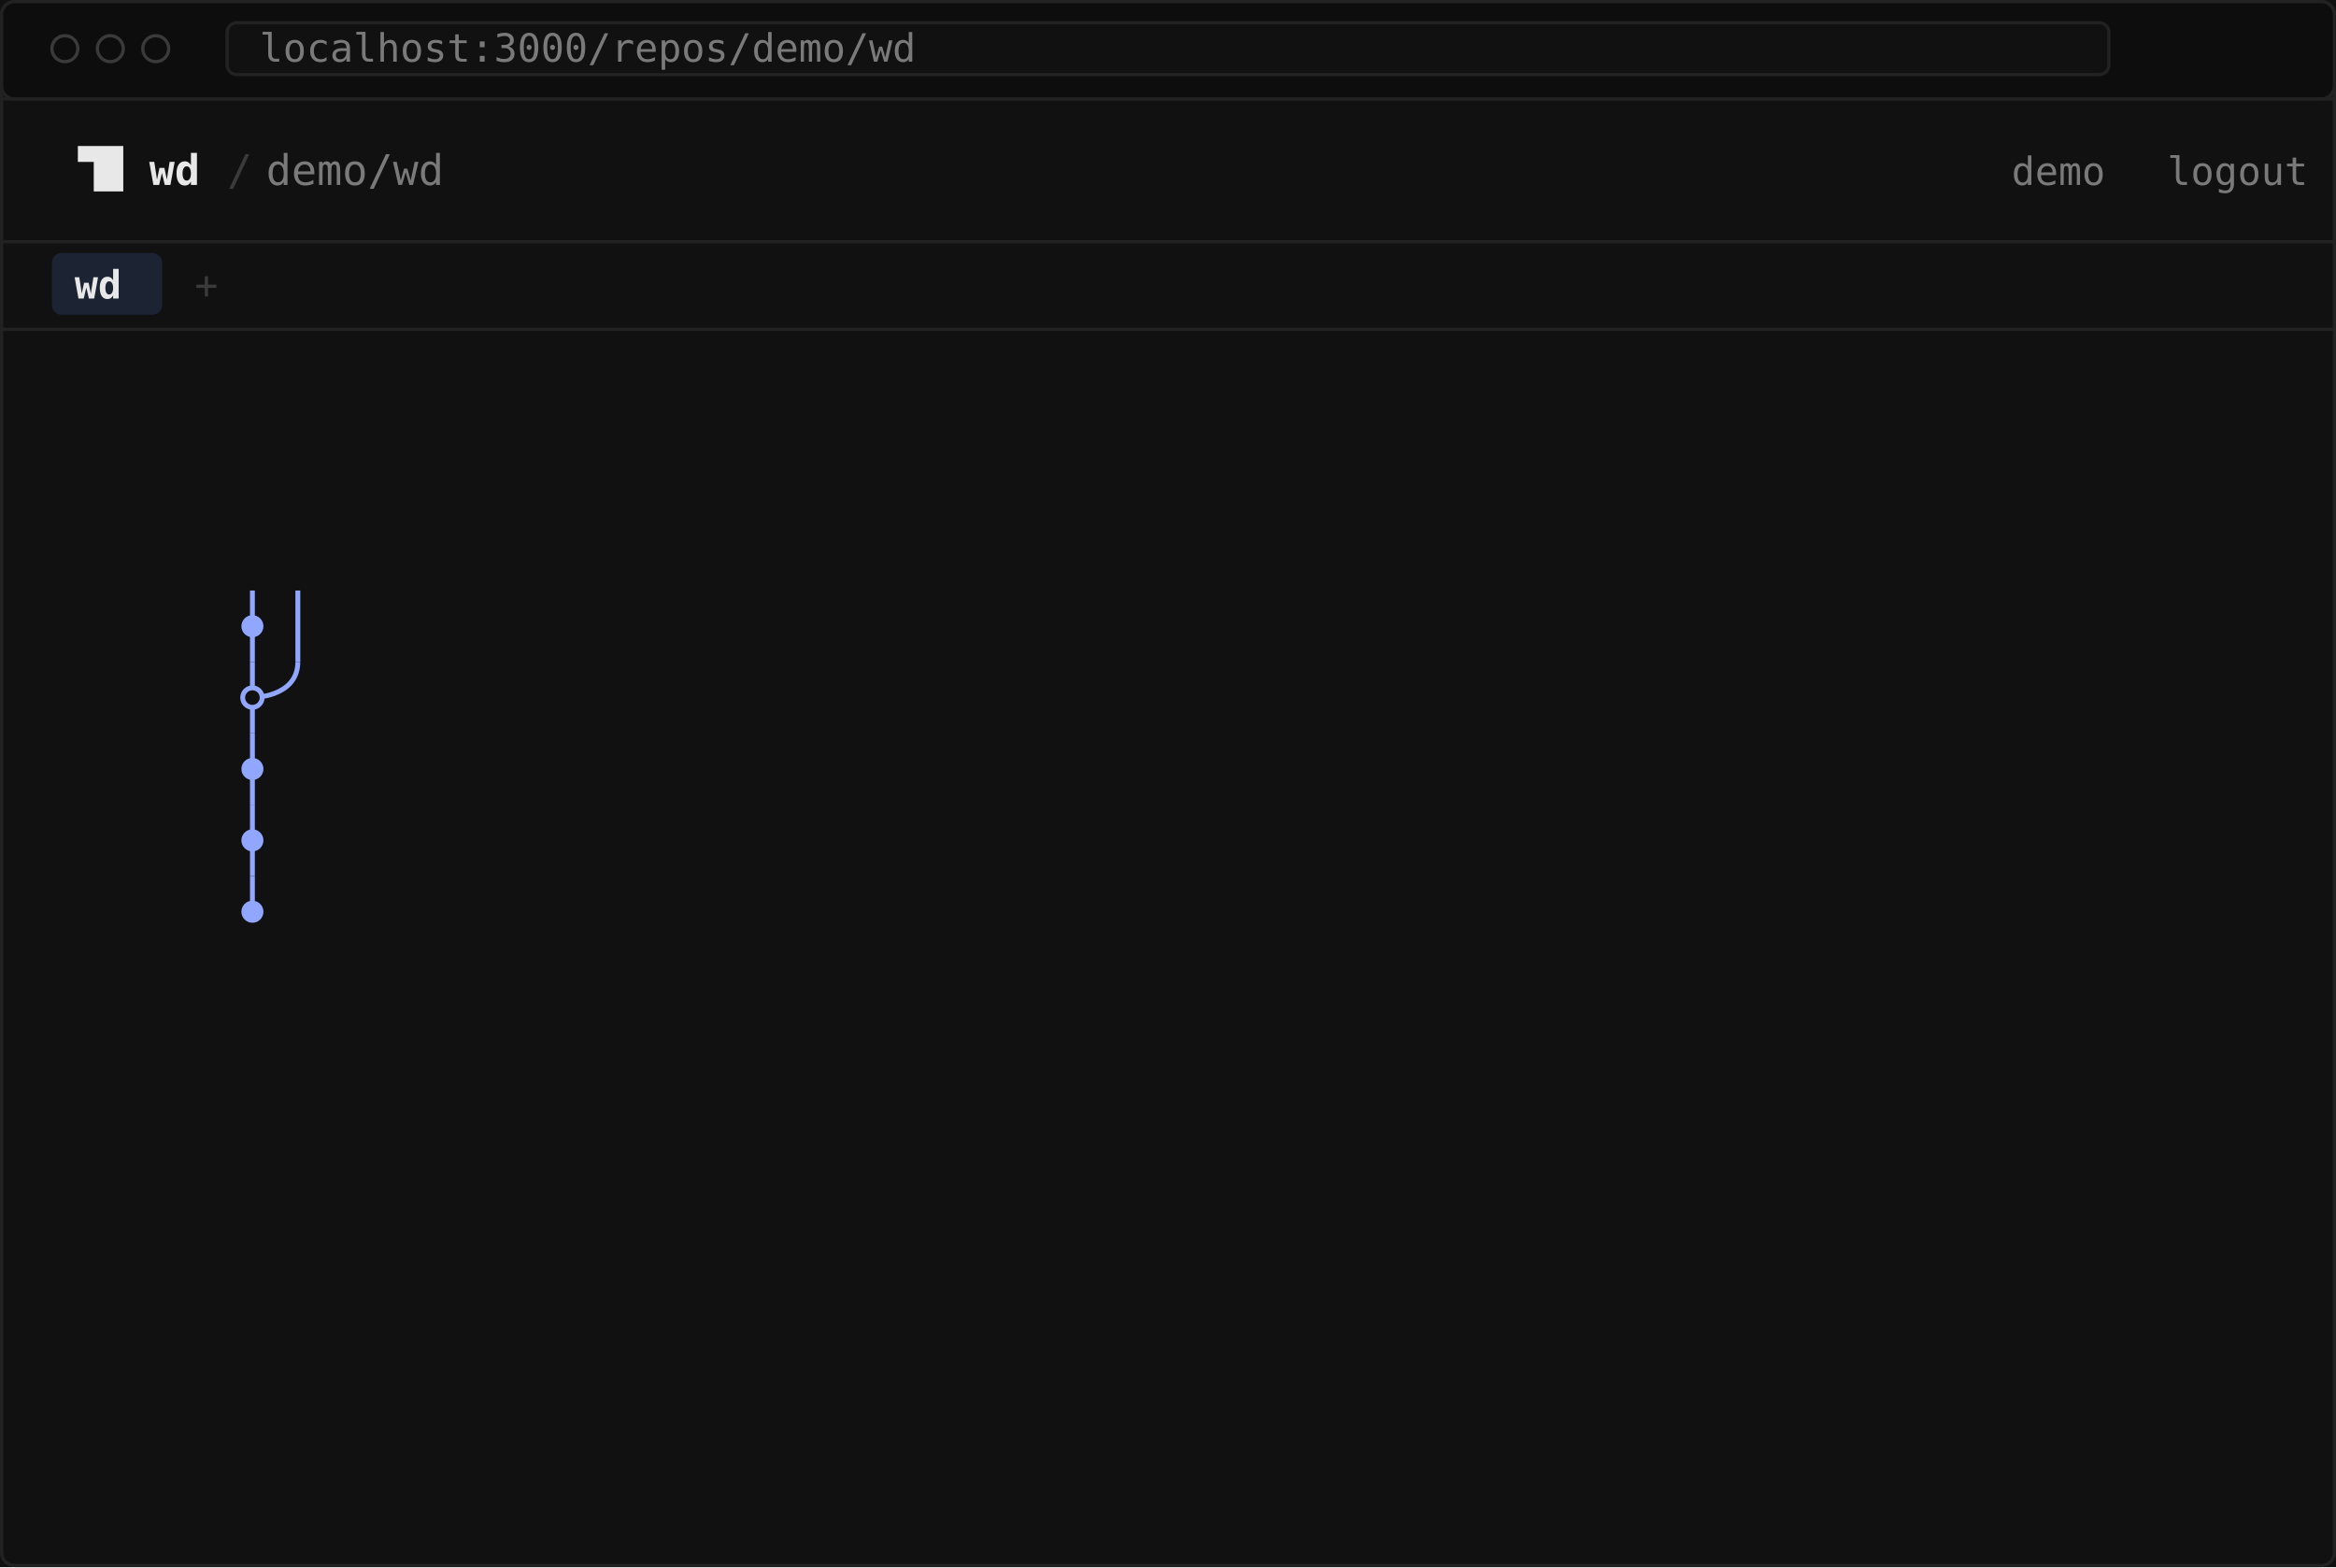
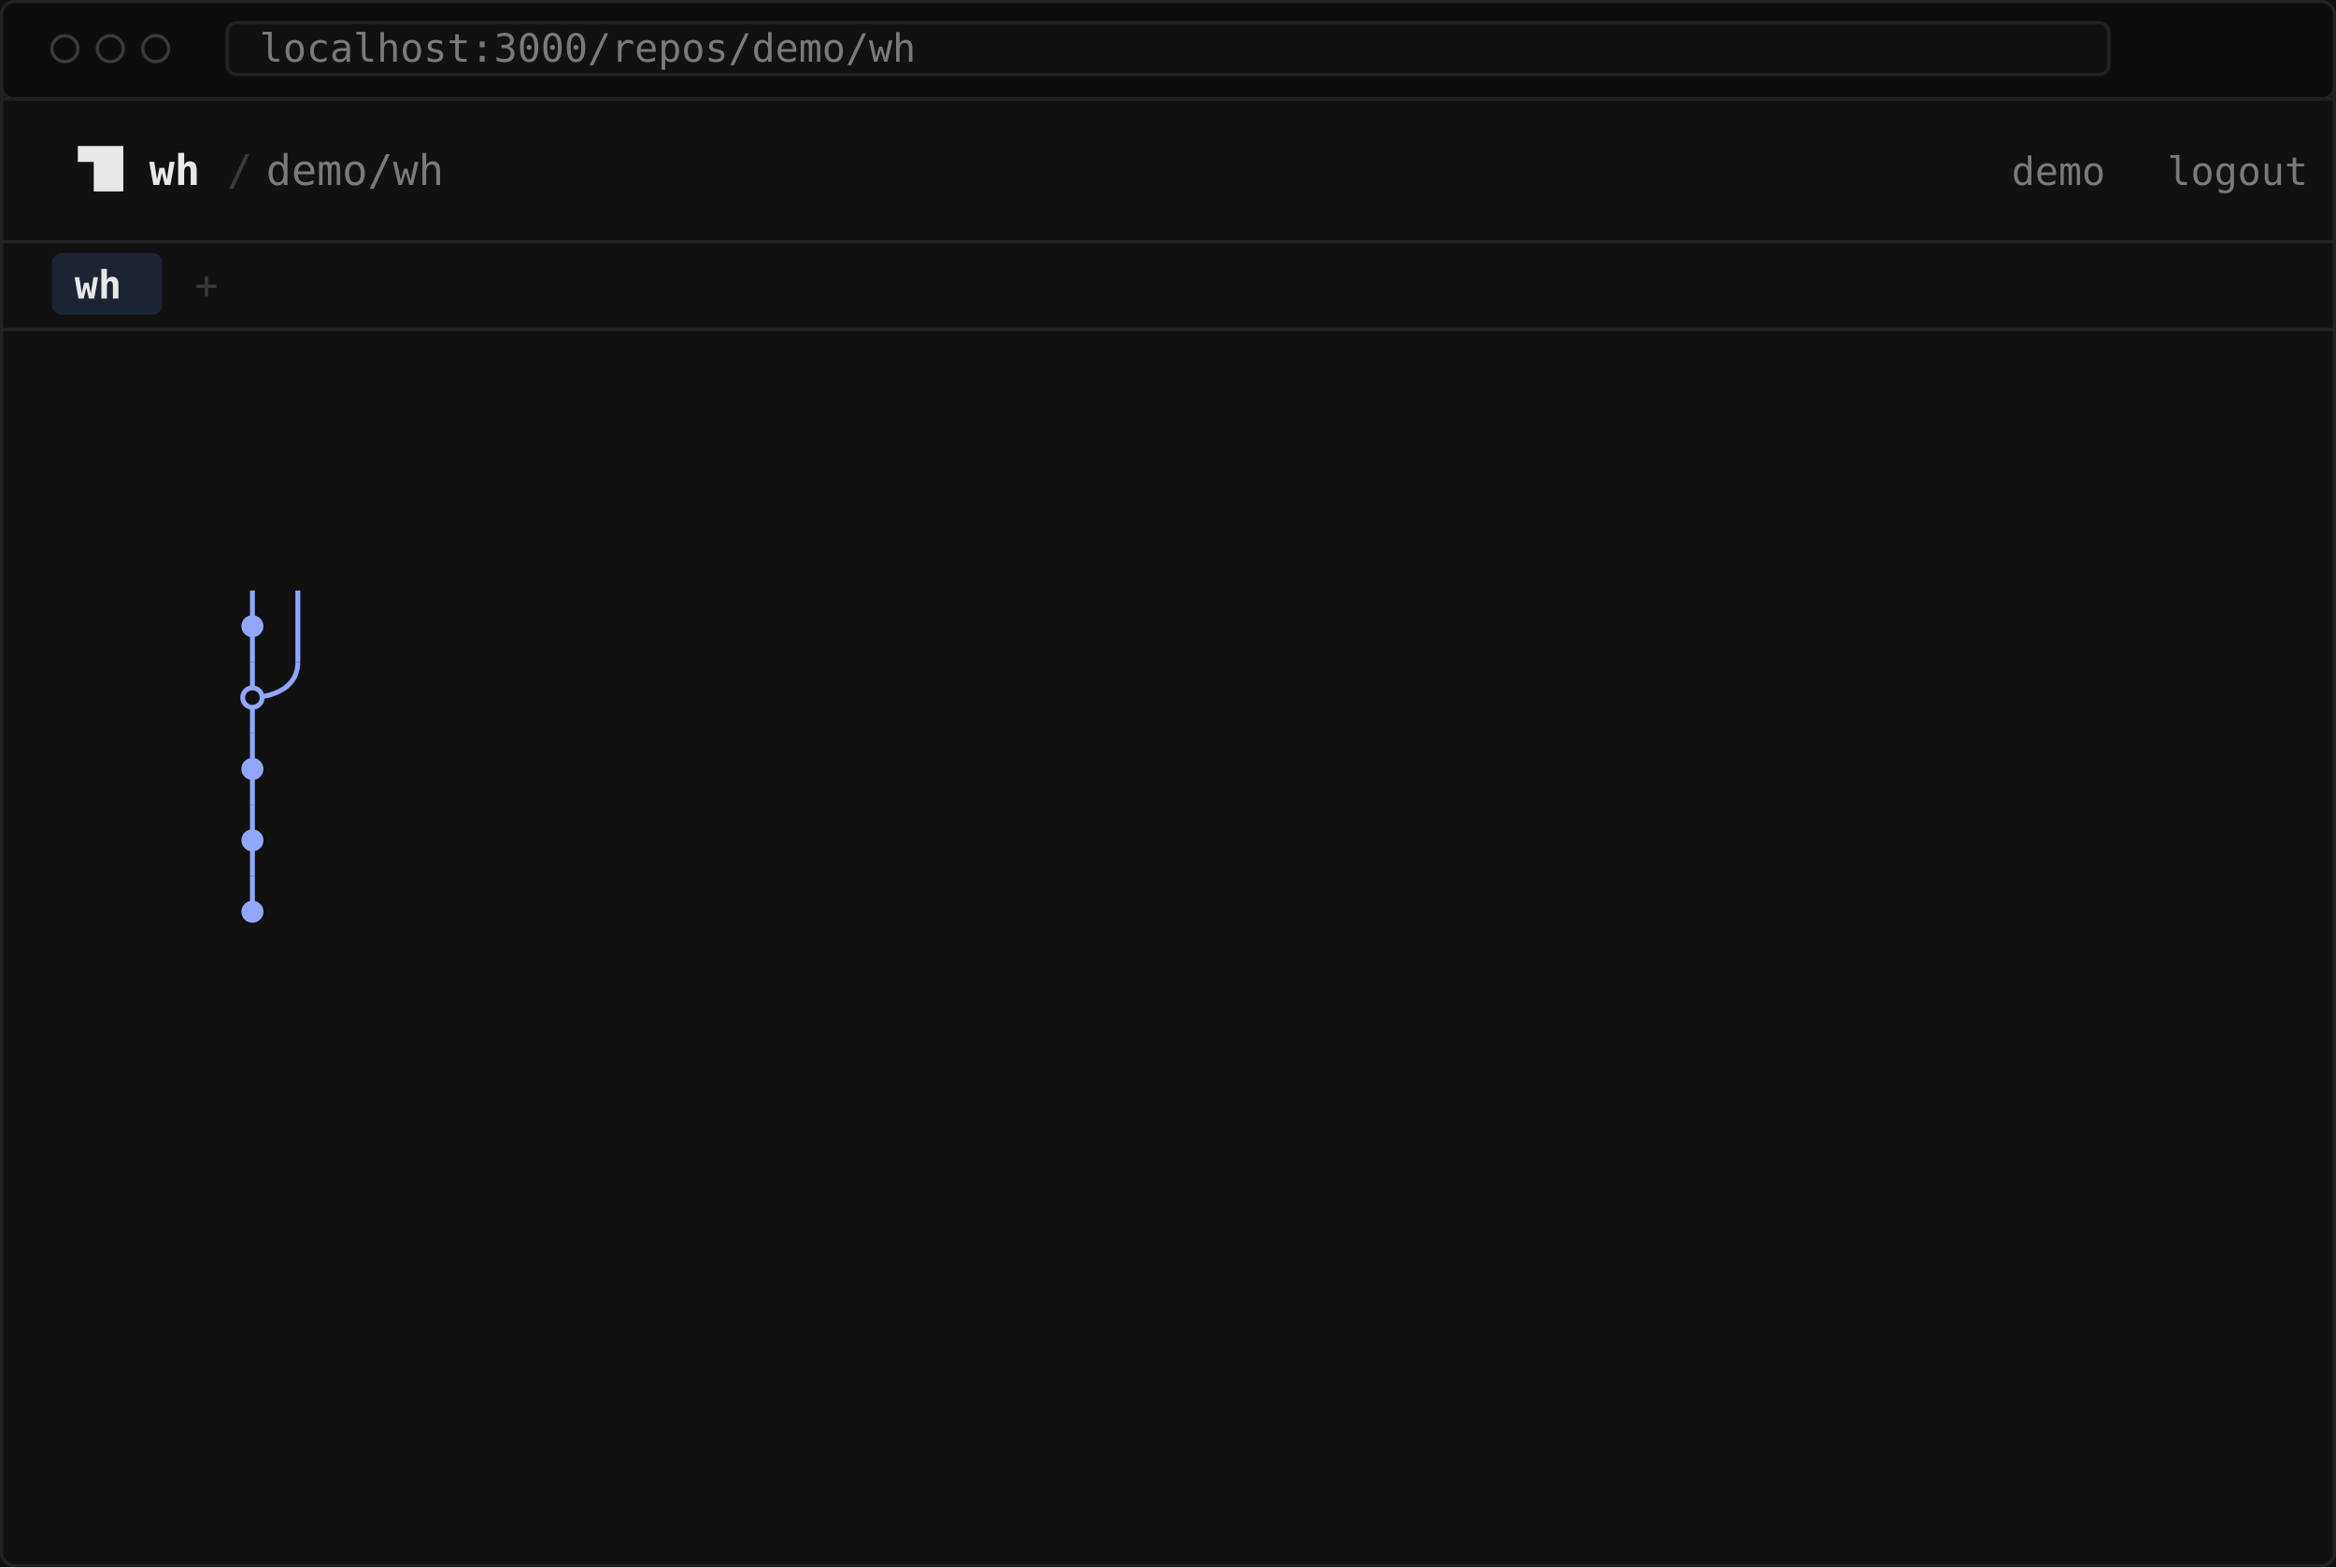
<svg xmlns="http://www.w3.org/2000/svg" width="720" height="483" viewBox="0 0 720 483" font-family="ui-monospace,SFMono-Regular,'SF Mono','Cascadia Mono','JetBrains Mono',Menlo,Consolas,monospace" font-size="13" role="img" aria-label="web: log, then explain 3">
  <style>
text{fill:#e8e8e8;white-space:pre}
.o{fill:#7a7a7a}.g{fill:#69db7c}.a{fill:#e0b420}.x{fill:#91a7ff}.f{fill:#3a3a3a}
.c{font-weight:600}.b{font-weight:600}.inv{fill:#111111}.sm{font-size:12px}
@keyframes blink{50%{opacity:0}}
.r0x1_912{opacity:0;animation:r0x1_912 8.37s linear infinite}
.r4_779x6_691{opacity:0;animation:r4_779x6_691 8.37s linear infinite}
.r5_615x7_527{opacity:0;animation:r5_615x7_527 8.37s linear infinite}
.r6_452x8_363{opacity:0;animation:r6_452x8_363 8.37s linear infinite}
.k5{animation:k5 8.37s steps(3) infinite,blink 1s steps(1) infinite}
.k5v{opacity:0;animation:k5v 8.37s linear infinite}
.r13_859x15_771{opacity:0;animation:r13_859x15_771 8.37s linear infinite}
.r15_532x17_443{opacity:0;animation:r15_532x17_443 8.37s linear infinite}
.r17_204x19_116{opacity:0;animation:r17_204x19_116 8.37s linear infinite}
.r18_877x20_789{opacity:0;animation:r18_877x20_789 8.37s linear infinite}
.r20_55x22_461{opacity:0;animation:r20_55x22_461 8.37s linear infinite}
.r22_222x24_134{opacity:0;animation:r22_222x24_134 8.37s linear infinite}
.r23_895x25_806{opacity:0;animation:r23_895x25_806 8.37s linear infinite}
.r29_869x31_78{opacity:0;animation:r29_869x31_78 8.37s linear infinite}
.r30_705x32_616{opacity:0;animation:r30_705x32_616 8.37s linear infinite}
.r31_541x33_453{opacity:0;animation:r31_541x33_453 8.37s linear infinite}
.r32_378x34_289{opacity:0;animation:r32_378x34_289 8.37s linear infinite}
.r33_214x35_125{opacity:0;animation:r33_214x35_125 8.37s linear infinite}
.r34_05x35_962{opacity:0;animation:r34_05x35_962 8.37s linear infinite}
.r34_886x36_798{opacity:0;animation:r34_886x36_798 8.37s linear infinite}
.r36_559x38_471{opacity:0;animation:r36_559x38_471 8.37s linear infinite}
.k51{animation:k51 8.37s steps(9) infinite,blink 1s steps(1) infinite}
.k51v{opacity:0;animation:k51v 8.37s linear infinite}
.r43_967x45_878{opacity:0;animation:r43_967x45_878 8.37s linear infinite}
.r46_356x48_268{opacity:0;animation:r46_356x48_268 8.37s linear infinite}
.r51_732x53_644{opacity:0;animation:r51_732x53_644 8.37s linear infinite}
.r54_122x56_033{opacity:0;animation:r54_122x56_033 8.37s linear infinite}
.r55_137x57_049{opacity:0;animation:r55_137x57_049 8.37s linear infinite}
.r56_153x58_065{opacity:0;animation:r56_153x58_065 8.37s linear infinite}
.r57_168x59_08{opacity:0;animation:r57_168x59_08 8.37s linear infinite}
.r58_184x60_096{opacity:0;animation:r58_184x60_096 8.37s linear infinite}
.r59_2x61_111{opacity:0;animation:r59_2x61_111 8.37s linear infinite}
.r60_215x62_127{opacity:0;animation:r60_215x62_127 8.37s linear infinite}
.r61_231x63_142{opacity:0;animation:r61_231x63_142 8.37s linear infinite}
.r62_246x64_158{opacity:0;animation:r62_246x64_158 8.37s linear infinite}
.r63_262x65_173{opacity:0;animation:r63_262x65_173 8.37s linear infinite}
.r64_875x66_786{opacity:0;animation:r64_875x66_786 8.37s linear infinite}
.r65_89x67_802{opacity:0;animation:r65_89x67_802 8.37s linear infinite}
.r66_906x68_817{opacity:0;animation:r66_906x68_817 8.37s linear infinite}
.r67_921x69_833{opacity:0;animation:r67_921x69_833 8.37s linear infinite}
.r68_937x70_848{opacity:0;animation:r68_937x70_848 8.37s linear infinite}
.r69_952x71_864{opacity:0;animation:r69_952x71_864 8.37s linear infinite}
.r70_968x72_879{opacity:0;animation:r70_968x72_879 8.37s linear infinite}
.r71_983x73_895{opacity:0;animation:r71_983x73_895 8.37s linear infinite}
.r72_999x74_91{opacity:0;animation:r72_999x74_91 8.37s linear infinite}
.r74_014x75_926{opacity:0;animation:r74_014x75_926 8.37s linear infinite}
.r76_822x78_734{opacity:0;animation:r76_822x78_734 8.37s linear infinite}
@keyframes r0x1_912{0%,0%{opacity:0}1.912%,100%{opacity:1}}
@keyframes r4_779x6_691{0%,4.779%{opacity:0}6.691%,100%{opacity:1}}
@keyframes r5_615x7_527{0%,5.615%{opacity:0}7.527%,100%{opacity:1}}
@keyframes r6_452x8_363{0%,6.452%{opacity:0}8.363%,100%{opacity:1}}
@keyframes k5{4.779%{transform:translateX(0)}7.288%,100%{transform:translateX(23.40px)}}
@keyframes k5v{0%,4.579%{opacity:0}4.779%,11.47%{opacity:1}11.770%,100%{opacity:0}}
@keyframes r13_859x15_771{0%,13.859%{opacity:0}15.771%,100%{opacity:1}}
@keyframes r15_532x17_443{0%,15.532%{opacity:0}17.443%,100%{opacity:1}}
@keyframes r17_204x19_116{0%,17.204%{opacity:0}19.116%,100%{opacity:1}}
@keyframes r18_877x20_789{0%,18.877%{opacity:0}20.789%,100%{opacity:1}}
@keyframes r20_55x22_461{0%,20.55%{opacity:0}22.461%,100%{opacity:1}}
@keyframes r22_222x24_134{0%,22.222%{opacity:0}24.134%,100%{opacity:1}}
@keyframes r23_895x25_806{0%,23.895%{opacity:0}25.806%,100%{opacity:1}}
@keyframes r29_869x31_78{0%,29.869%{opacity:0}31.78%,100%{opacity:1}}
@keyframes r30_705x32_616{0%,30.705%{opacity:0}32.616%,100%{opacity:1}}
@keyframes r31_541x33_453{0%,31.541%{opacity:0}33.453%,100%{opacity:1}}
@keyframes r32_378x34_289{0%,32.378%{opacity:0}34.289%,100%{opacity:1}}
@keyframes r33_214x35_125{0%,33.214%{opacity:0}35.125%,100%{opacity:1}}
@keyframes r34_05x35_962{0%,34.05%{opacity:0}35.962%,100%{opacity:1}}
@keyframes r34_886x36_798{0%,34.886%{opacity:0}36.798%,100%{opacity:1}}
@keyframes r36_559x38_471{0%,36.559%{opacity:0}38.471%,100%{opacity:1}}
@keyframes k51{29.869%{transform:translateX(0)}37.395%,100%{transform:translateX(70.20px)}}
@keyframes k51v{0%,29.669%{opacity:0}29.869%,41.577%{opacity:1}41.877%,100%{opacity:0}}
@keyframes r43_967x45_878{0%,43.967%{opacity:0}45.878%,100%{opacity:1}}
@keyframes r46_356x48_268{0%,46.356%{opacity:0}48.268%,100%{opacity:1}}
@keyframes r51_732x53_644{0%,51.732%{opacity:0}53.644%,100%{opacity:1}}
@keyframes r54_122x56_033{0%,54.122%{opacity:0}56.033%,100%{opacity:1}}
@keyframes r55_137x57_049{0%,55.137%{opacity:0}57.049%,100%{opacity:1}}
@keyframes r56_153x58_065{0%,56.153%{opacity:0}58.065%,100%{opacity:1}}
@keyframes r57_168x59_08{0%,57.168%{opacity:0}59.08%,100%{opacity:1}}
@keyframes r58_184x60_096{0%,58.184%{opacity:0}60.096%,100%{opacity:1}}
@keyframes r59_2x61_111{0%,59.2%{opacity:0}61.111%,100%{opacity:1}}
@keyframes r60_215x62_127{0%,60.215%{opacity:0}62.127%,100%{opacity:1}}
@keyframes r61_231x63_142{0%,61.231%{opacity:0}63.142%,100%{opacity:1}}
@keyframes r62_246x64_158{0%,62.246%{opacity:0}64.158%,100%{opacity:1}}
@keyframes r63_262x65_173{0%,63.262%{opacity:0}65.173%,100%{opacity:1}}
@keyframes r64_875x66_786{0%,64.875%{opacity:0}66.786%,100%{opacity:1}}
@keyframes r65_89x67_802{0%,65.89%{opacity:0}67.802%,100%{opacity:1}}
@keyframes r66_906x68_817{0%,66.906%{opacity:0}68.817%,100%{opacity:1}}
@keyframes r67_921x69_833{0%,67.921%{opacity:0}69.833%,100%{opacity:1}}
@keyframes r68_937x70_848{0%,68.937%{opacity:0}70.848%,100%{opacity:1}}
@keyframes r69_952x71_864{0%,69.952%{opacity:0}71.864%,100%{opacity:1}}
@keyframes r70_968x72_879{0%,70.968%{opacity:0}72.879%,100%{opacity:1}}
@keyframes r71_983x73_895{0%,71.983%{opacity:0}73.895%,100%{opacity:1}}
@keyframes r72_999x74_91{0%,72.999%{opacity:0}74.91%,100%{opacity:1}}
@keyframes r74_014x75_926{0%,74.014%{opacity:0}75.926%,100%{opacity:1}}
@keyframes r76_822x78_734{0%,76.822%{opacity:0}78.734%,100%{opacity:1}}
@media (prefers-reduced-motion:reduce){*{animation:none!important}.rv{opacity:1!important}.cv{opacity:0!important}}
</style>
  <rect width="720" height="483" fill="#111111" />
  <rect x="0.5" y="0.5" width="719" height="482" fill="none" stroke="#222222" rx="4" />
  <rect x="0.5" y="0.5" width="719" height="30" fill="#0d0d0d" stroke="#222222" rx="4" />
  <rect x="0.5" y="30" width="719" height="1" fill="#222222" />
  <circle cx="20" cy="15" r="4" fill="none" stroke="#3a3a3a" />
  <circle cx="34" cy="15" r="4" fill="none" stroke="#3a3a3a" />
  <circle cx="48" cy="15" r="4" fill="none" stroke="#3a3a3a" />
  <rect x="70" y="7" width="580" height="16" fill="#111111" stroke="#222222" rx="3" />
-   <text class="o sm" x="80" y="19">localhost:3000/repos/demo/wd</text>
+   <text class="o sm" x="80" y="19">localhost:3000/repos/demo/wh</text>
  <path d="M 24 45 h 14 v 14 h -9.1 v -9.1 h -4.9 z" fill="#e8e8e8" />
-   <text class="b" x="46" y="57">wd</text>
+   <text class="b" x="46" y="57">wh</text>
  <text class="f" x="70" y="57">/</text>
-   <text class="o" x="82" y="57">demo/wd</text>
+   <text class="o" x="82" y="57">demo/wh</text>
  <text class="o sm" x="620" y="57">demo</text>
  <text class="o sm" x="668" y="57">logout</text>
  <rect x="0.5" y="74" width="719" height="1" fill="#222222" />
  <rect x="16" y="78" width="34" height="19" fill="#1c2333" rx="3" />
-   <text class="b sm" x="23" y="92">wd</text>
+   <text class="b sm" x="23" y="92">wh</text>
  <text class="f sm" x="60" y="92">+</text>
  <rect x="0.5" y="101" width="719" height="1" fill="#222222" />
  <path d="M 77.8 182 L 77.8 204 M 91.8 182 L 91.8 204" fill="none" stroke="#91a7ff" stroke-width="1.5" />
  <circle cx="77.8" cy="193" r="3.4" fill="#91a7ff" />
  <path d="M 77.8 204 L 77.8 226 M 91.8 204 C 91.8 215 77.8 215 77.8 215" fill="none" stroke="#91a7ff" stroke-width="1.5" />
  <circle cx="77.8" cy="215" r="3" fill="#111111" stroke="#91a7ff" stroke-width="1.5" />
  <path d="M 77.8 226 L 77.8 248" fill="none" stroke="#91a7ff" stroke-width="1.5" />
  <circle cx="77.8" cy="237" r="3.4" fill="#91a7ff" />
  <path d="M 77.8 248 L 77.8 270" fill="none" stroke="#91a7ff" stroke-width="1.5" />
  <circle cx="77.8" cy="259" r="3.4" fill="#91a7ff" />
  <path d="M 77.8 270 L 77.8 281" fill="none" stroke="#91a7ff" stroke-width="1.5" />
  <circle cx="77.8" cy="281" r="3.4" fill="#91a7ff" />
-   <text class="rv o r0x1_912" x="24" y="131">▜ wd · demo/wd</text>
-   <text class="rv o r4_779x6_691" x="24" y="153">demo/wd $</text>
+   <text class="rv o r0x1_912" x="24" y="131">▜ wh · demo/wh</text>
+   <text class="rv o r4_779x6_691" x="24" y="153">demo/wh $</text>
  <text class="rv c r4_779x6_691" x="102" y="153">l</text>
  <text class="rv c r5_615x7_527" x="109.8" y="153">o</text>
  <text class="rv c r6_452x8_363" x="117.6" y="153">g</text>
  <g class="cv k5v">
    <rect fill="#e8e8e8" class="k5" x="102" y="141" width="7" height="15" />
  </g>
  <text class="rv o r13_859x15_771" x="39.6" y="175">#</text>
  <text class="rv o r13_859x15_771" x="102" y="175">description</text>
  <text class="rv o r13_859x15_771" x="507.6" y="175">author</text>
  <text class="rv o r13_859x15_771" x="570" y="175">age</text>
  <text class="rv o r13_859x15_771" x="624.6" y="175">sha</text>
  <rect fill="#222222" class="rv r13_859x15_771" x="24" y="180" width="672" height="1" />
  <rect fill="none" stroke="#91a7ff" class="rv r15_532x17_443" x="102" y="185" width="37.4" height="16" rx="3" />
  <text class="rv o r15_532x17_443" x="39.6" y="197">1</text>
  <text class="rv x r15_532x17_443" x="105.12" y="197">main</text>
  <text class="rv  r15_532x17_443" x="148.8" y="197">switch: keep the query on backspace</text>
  <text class="rv o r15_532x17_443" x="507.6" y="197">demo</text>
  <text class="rv o r15_532x17_443" x="570" y="197">2h</text>
  <text class="rv o r15_532x17_443" x="624.6" y="197">4f1c8ab</text>
  <text class="rv o r17_204x19_116" x="39.6" y="219">2</text>
  <text class="rv o r17_204x19_116" x="102" y="219">merge feat/auth</text>
  <text class="rv o r17_204x19_116" x="507.6" y="219">demo</text>
  <text class="rv o r17_204x19_116" x="570" y="219">6h</text>
  <text class="rv o r17_204x19_116" x="624.6" y="219">b7d0e42</text>
  <text class="rv o r18_877x20_789" x="39.6" y="241">3</text>
  <text class="rv  r18_877x20_789" x="102" y="241">explain: stream the answer line by line</text>
  <text class="rv o r18_877x20_789" x="507.6" y="241">demo</text>
  <text class="rv o r18_877x20_789" x="570" y="241">8h</text>
  <text class="rv o r18_877x20_789" x="624.6" y="241">9c1f2ab</text>
  <text class="rv o r20_55x22_461" x="39.6" y="263">4</text>
  <text class="rv  r20_55x22_461" x="102" y="263">rm: --force for squash-merged branches</text>
  <text class="rv o r20_55x22_461" x="507.6" y="263">alice</text>
  <text class="rv o r20_55x22_461" x="570" y="263">1d</text>
  <text class="rv o r20_55x22_461" x="624.6" y="263">2e5a9c7</text>
  <rect fill="none" stroke="#7a7a7a" class="rv r22_222x24_134" x="102" y="273" width="37.4" height="16" rx="3" />
  <text class="rv o r22_222x24_134" x="39.6" y="285">5</text>
  <text class="rv o r22_222x24_134" x="105.12" y="285">v1.2</text>
  <text class="rv  r22_222x24_134" x="148.8" y="285">sessions: signed jwts, no cookie path</text>
  <text class="rv o r22_222x24_134" x="507.6" y="285">demo</text>
  <text class="rv o r22_222x24_134" x="570" y="285">2d</text>
  <text class="rv o r22_222x24_134" x="624.6" y="285">c04b81f</text>
  <text class="rv f r23_895x25_806" x="24" y="307">↑↓ select · enter open · esc back</text>
-   <text class="rv o r29_869x31_78" x="24" y="329">demo/wd $</text>
+   <text class="rv o r29_869x31_78" x="24" y="329">demo/wh $</text>
  <text class="rv c r29_869x31_78" x="102" y="329">e</text>
  <text class="rv c r30_705x32_616" x="109.8" y="329">x</text>
  <text class="rv c r31_541x33_453" x="117.6" y="329">p</text>
  <text class="rv c r32_378x34_289" x="125.4" y="329">l</text>
  <text class="rv c r33_214x35_125" x="133.2" y="329">a</text>
  <text class="rv c r34_05x35_962" x="141" y="329">i</text>
  <text class="rv c r34_886x36_798" x="148.8" y="329">n</text>
  <text class="rv c r36_559x38_471" x="164.4" y="329">3</text>
  <g class="cv k51v">
    <rect fill="#e8e8e8" class="k51" x="102" y="317" width="7" height="15" />
  </g>
  <text class="rv o r43_967x45_878" x="24" y="351">row 3: 9c1f2ab explain: stream the answer line by line</text>
  <text class="rv o r46_356x48_268" x="24" y="373">reading 1 commit · 3 files · +42 −7</text>
  <text class="rv a r51_732x53_644" x="24" y="395">summary</text>
  <text class="rv  r54_122x56_033" x="24" y="417">Explain</text>
  <text class="rv  r55_137x57_049" x="86.4" y="417">now</text>
  <text class="rv  r56_153x58_065" x="117.6" y="417">prints</text>
  <text class="rv  r57_168x59_08" x="172.2" y="417">each</text>
  <text class="rv  r58_184x60_096" x="211.2" y="417">line</text>
  <text class="rv  r59_2x61_111" x="250.2" y="417">as</text>
  <text class="rv  r60_215x62_127" x="273.6" y="417">it</text>
  <text class="rv  r61_231x63_142" x="297" y="417">arrives</text>
  <text class="rv  r62_246x64_158" x="359.4" y="417">instead</text>
  <text class="rv  r63_262x65_173" x="421.8" y="417">of</text>
  <text class="rv  r64_875x66_786" x="24" y="439">waiting</text>
  <text class="rv  r65_89x67_802" x="86.4" y="439">for</text>
  <text class="rv  r66_906x68_817" x="117.6" y="439">the</text>
  <text class="rv  r67_921x69_833" x="148.8" y="439">whole</text>
  <text class="rv  r68_937x70_848" x="195.6" y="439">answer,</text>
  <text class="rv  r69_952x71_864" x="258" y="439">and</text>
  <text class="rv  r70_968x72_879" x="289.2" y="439">section</text>
  <text class="rv  r71_983x73_895" x="351.6" y="439">labels</text>
  <text class="rv  r72_999x74_91" x="406.2" y="439">stay</text>
  <text class="rv  r74_014x75_926" x="445.2" y="439">amber.</text>
  <text class="rv o r76_822x78_734" x="24" y="461">· 4.2s · claude-opus-5 · 640 in · 180 out</text>
</svg>
